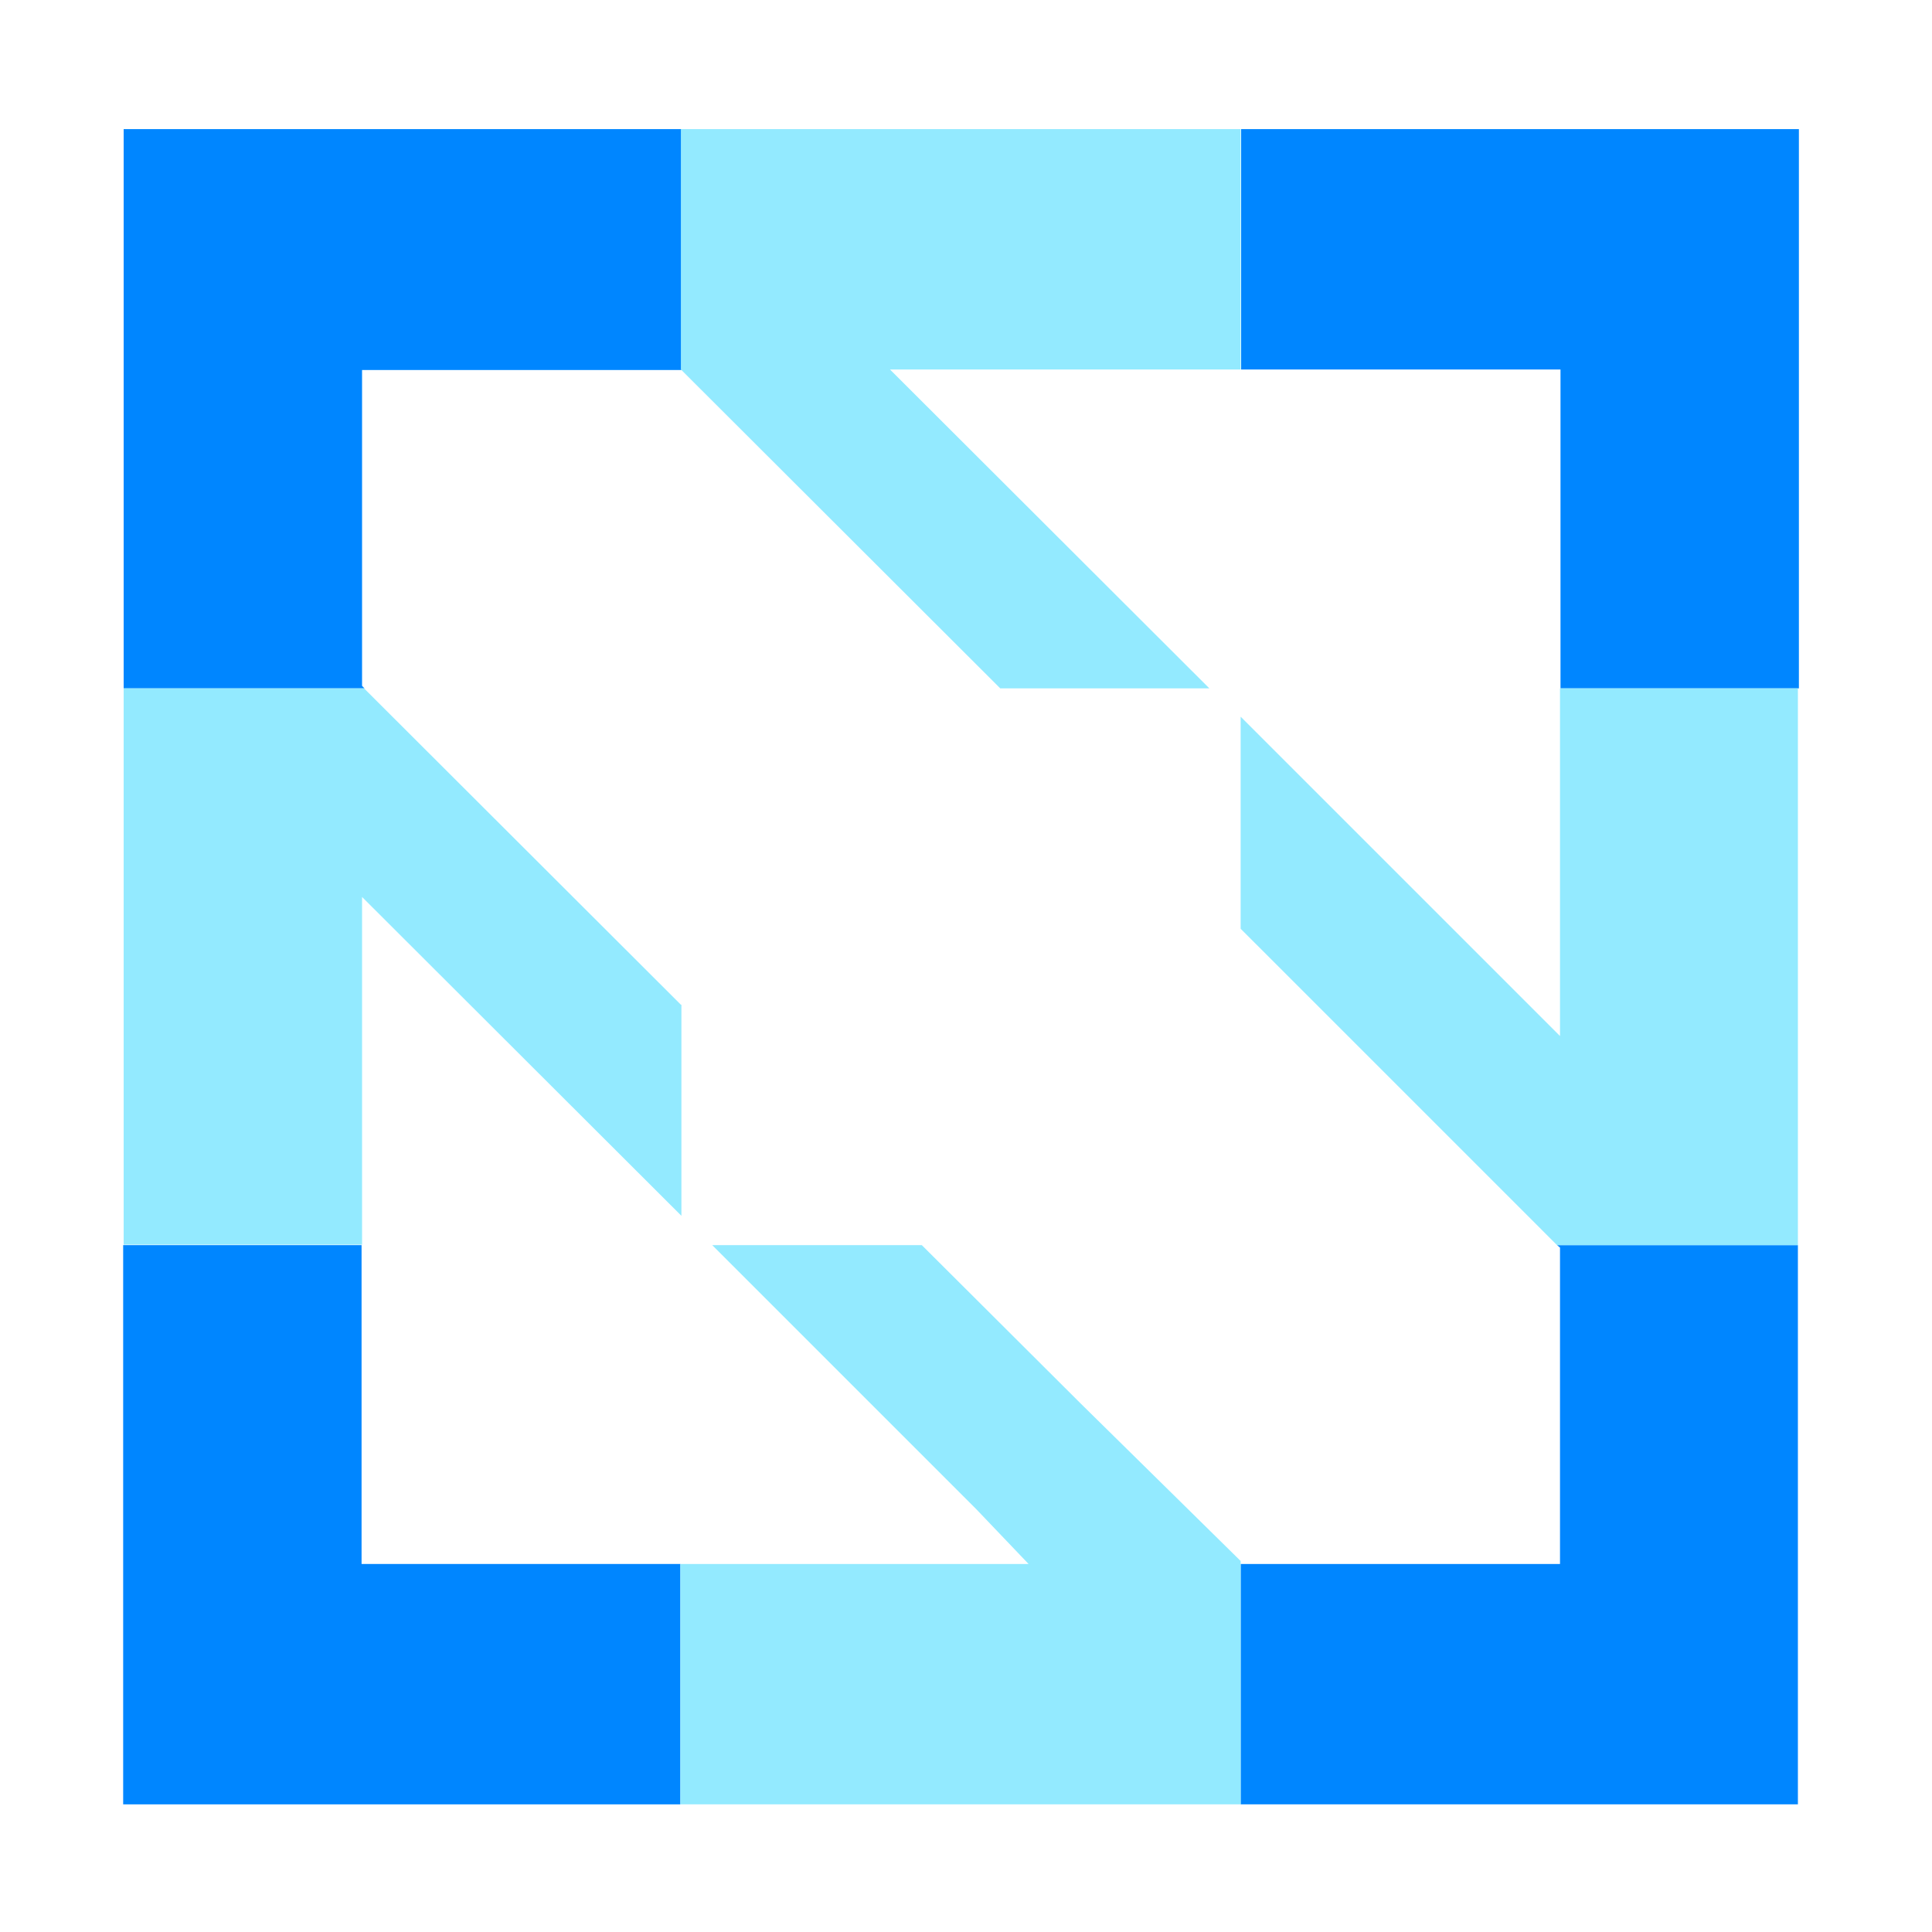
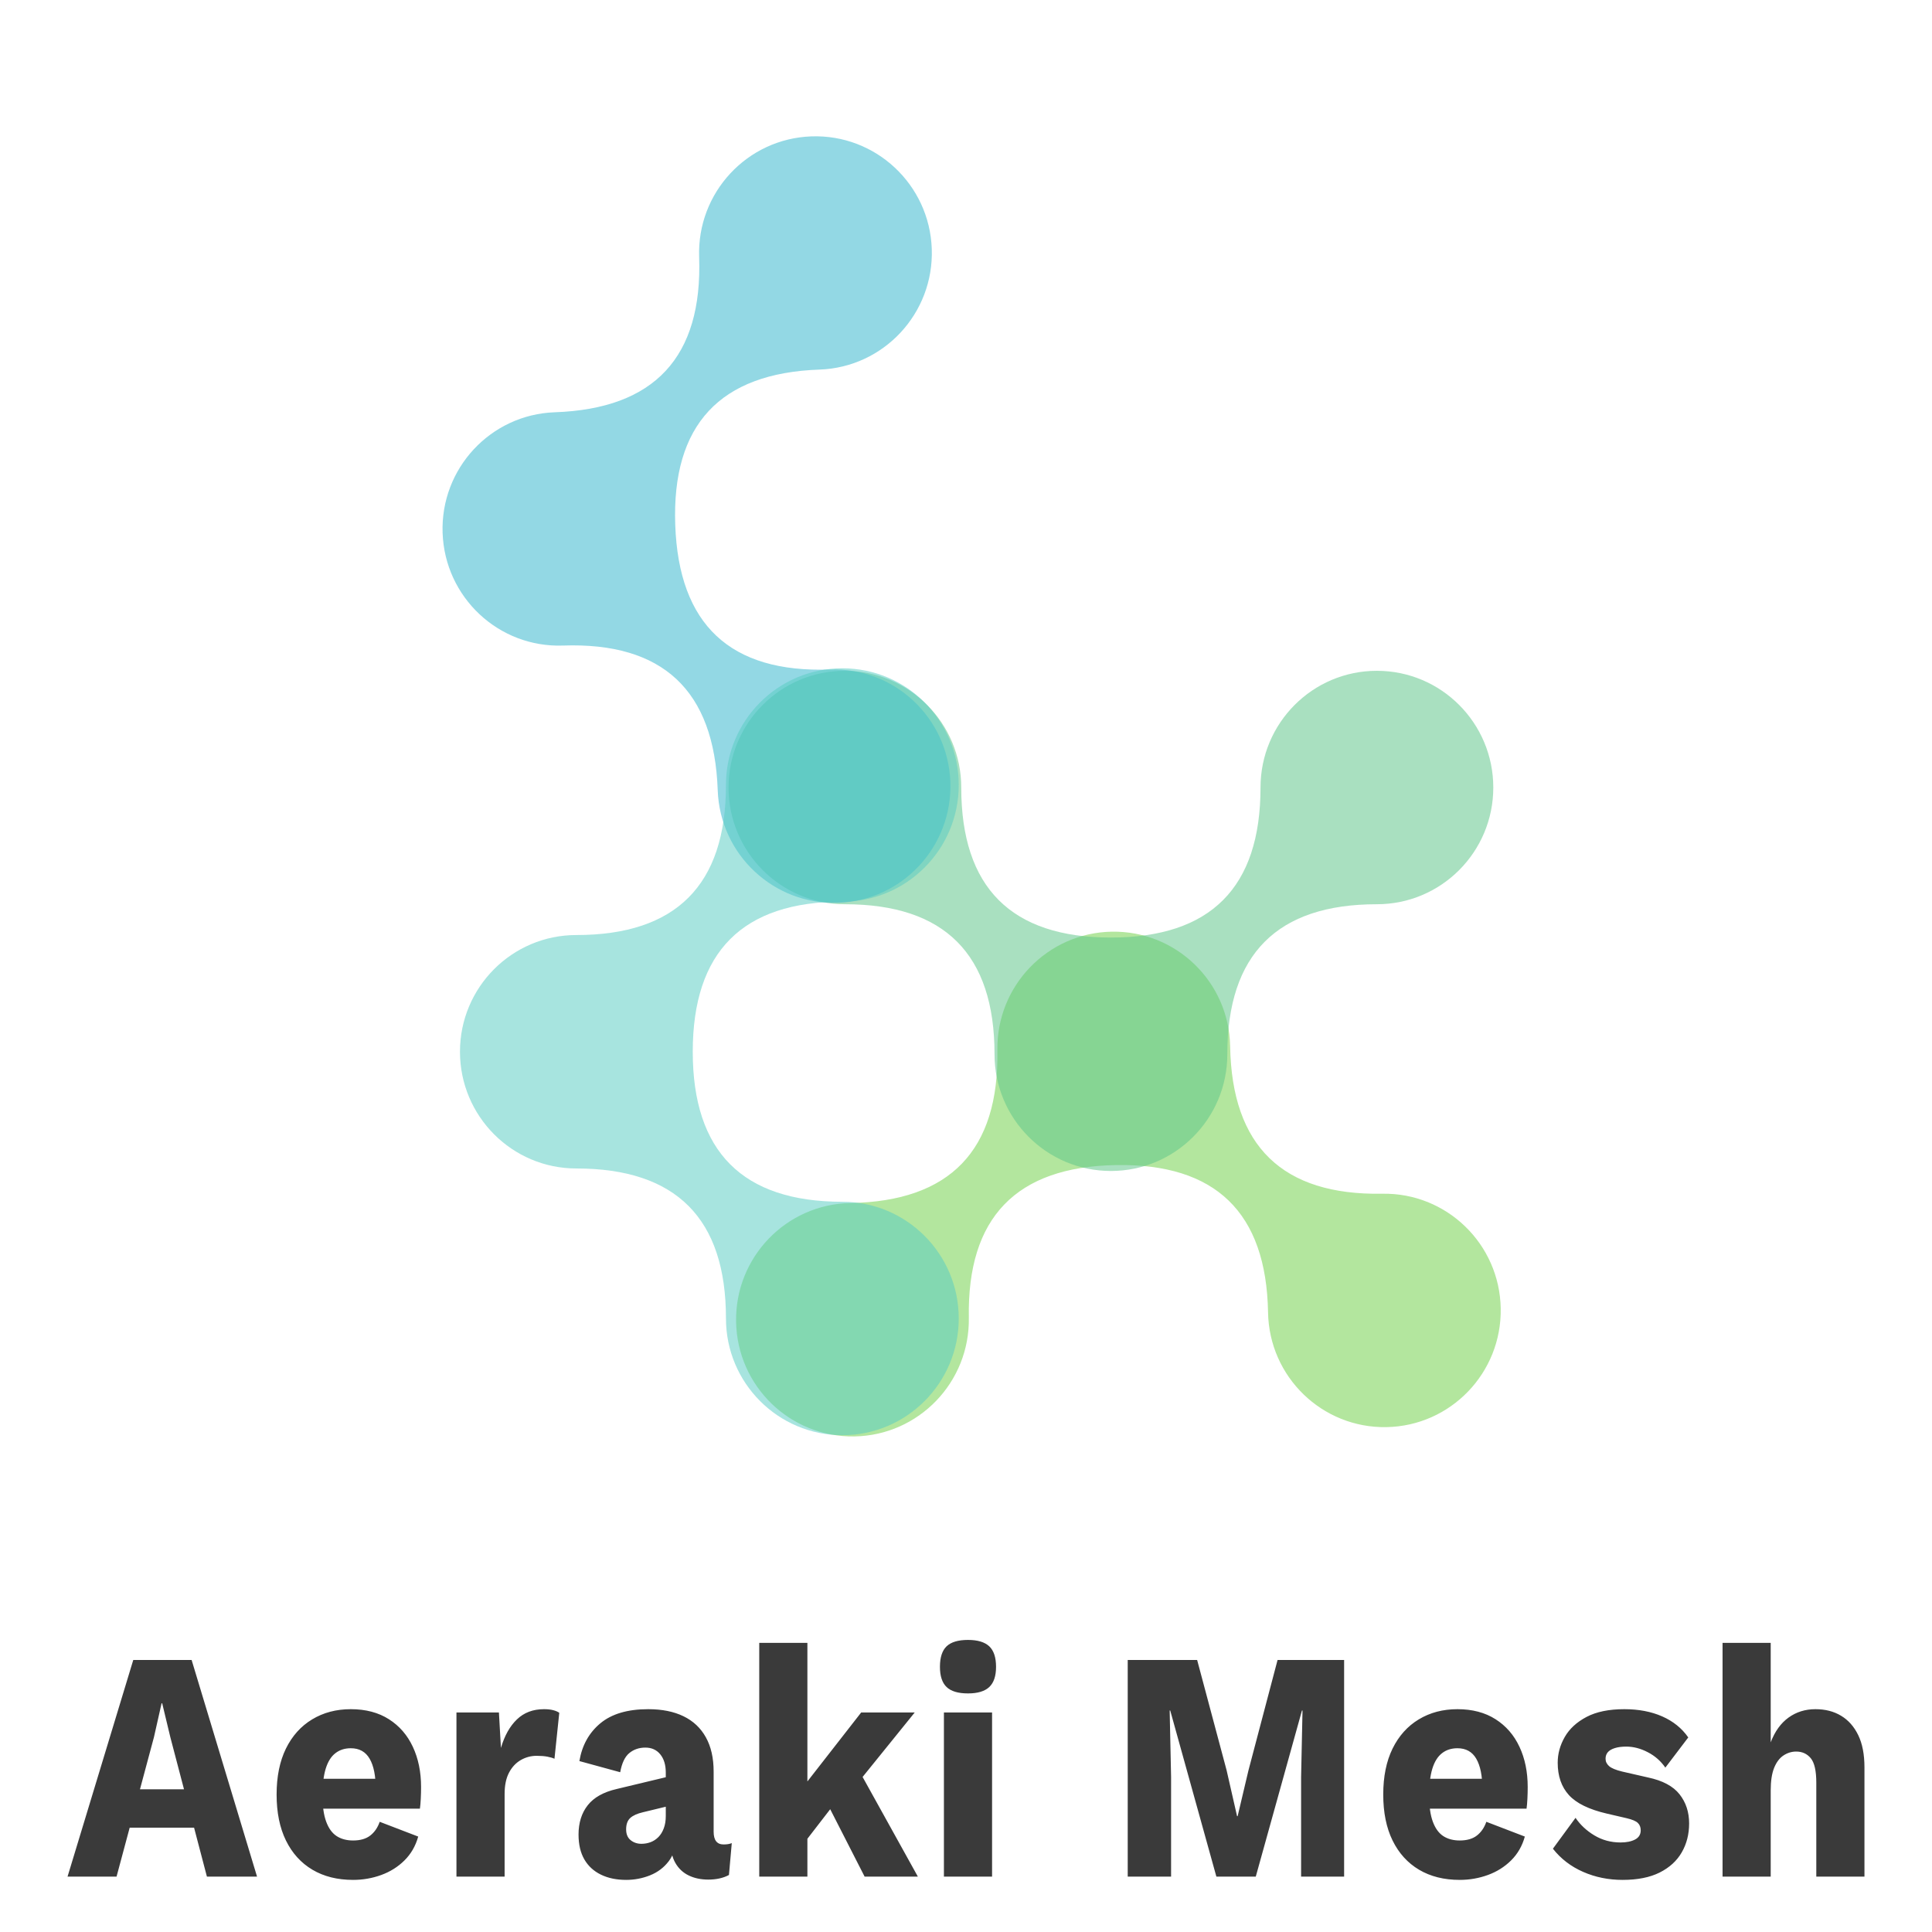
- <svg xmlns="http://www.w3.org/2000/svg" version="1.1" id="a" x="0px" y="0px" viewBox="0 0 389 389" style="enable-background:new 0 0 389 389;" xml:space="preserve">
-   <style type="text/css">
- 	.st0{fill:#0086FF;}
- 	.st1{fill:#93EAFF;}
- </style>
-   <g>
-     <path class="st0" d="M72.8,250.7h-48v112.6h112.2v-48.4H72.8V250.7z" />
-     <path class="st0" d="M314.1,251.2v63.7h-64.3v48.4h112.2V250.7h-48.5L314.1,251.2z" />
-     <path class="st0" d="M24.9,138.6h48.5l-0.5-0.5V74.5h64.3V26H24.9V138.6z" />
-     <path class="st0" d="M249.9,26v48.4h64.3v64.2h48V26C362.1,26,249.9,26,249.9,26z" />
-     <path class="st1" d="M243.5,138.6l-64.3-64.2h70.6V26H137.1v48.4l64.3,64.2H243.5z" />
-     <path class="st1" d="M185.6,250.7h-42.2l53.2,53.2l10.5,11h-70.1v48.4h112.8v-49l-32.1-31.6L185.6,250.7z" />
-     <path class="st1" d="M314.1,138.6v70l-11.1-11.1l-53.2-53.2V187l31.6,31.6l32.1,32.1h48.5V138.6H314.1L314.1,138.6z" />
-     <path class="st1" d="M137.1,202.3l-63.8-63.7H24.9v112h48v-70l64.3,64.2V202.3z" />
+ <svg xmlns="http://www.w3.org/2000/svg" width="512" height="512" style="" viewBox="0 0 512 512" data-svgdocument="" id="_2di-DRmeDoMA4lTOmniWd" class="fl-svgdocument" x="0" y="0" overflow="hidden">
+   <defs id="_kUKYqUbavoIVScfN5ZMPl" transform="matrix(1.57802, 0, 0, 1.57802, -142.3381, 2.228729)">
+     <linearGradient id="linearGradientSke8mc8dc78y" x1="0" y1="0.5" x2="1" y2="0.5">
+       <stop id="_0vL9j3uBHszkYbuKwuGyl" offset="0%" stop-color="#74d14c" stop-opacity="0.54" />
+       <stop id="_dcBx2dYlTFeyZe4q8NHMs" offset="100%" stop-color="#74d14c" stop-opacity="0.54" />
+     </linearGradient>
+     <linearGradient id="linearGradientSke8mc8dc794" x1="0" y1="0.5" x2="1" y2="0.5">
+       <stop id="_-hFu48ahonb-zjcsq32pY" offset="0%" stop-color="#61c78c" stop-opacity="0.54" />
+       <stop id="_LYe0wNvW1dV2rkf8SXDbW" offset="100%" stop-color="#61c78c" stop-opacity="0.54" />
+     </linearGradient>
+     <linearGradient id="linearGradientSke8mc8dc79a" x1="0" y1="0.5" x2="1" y2="0.5">
+       <stop id="_dUlq_yZY77ua8IA9h7gZm" offset="0%" stop-color="#33b5cc" stop-opacity="0.53" />
+       <stop id="_RlHhXWX8M4aKm2JFNKsJ8" offset="100%" stop-color="#33b5cc" stop-opacity="0.53" />
+     </linearGradient>
+     <linearGradient id="linearGradientSke8mc8dc79g" x1="0" y1="0.5" x2="1" y2="0.5">
+       <stop id="_EvjGV52iHX-f8-WdfZ489" offset="0%" stop-color="#5accc2" stop-opacity="0.53" />
+       <stop id="_Lmpl-hNvOMPymZsP-n9L4" offset="100%" stop-color="#5accc2" stop-opacity="0.53" />
+     </linearGradient>
+   </defs>
+   <g id="_62xLwANduGTY0AnIuSX2r" transform="matrix(1.535579, 0, 0, 1.539909, -148.762, -22.03793)">
+     <path id="_Et9Jd8x5GnV205iHKGYJy" fill-rule="evenodd" clip-rule="evenodd" d="M73.232,28.96c-5.631,0-10.194,4.567-10.194,10.197   c0,8.74-4.368,13.108-13.11,13.108c-8.737,0-13.111-4.369-13.111-13.108c0-5.63-4.563-10.197-10.194-10.197   s-10.194,4.567-10.194,10.197c0,5.631,4.563,10.198,10.194,10.198c8.742,0,13.111,4.369,13.111,13.111   c0,5.631,4.563,10.194,10.195,10.194c5.63,0,10.2-4.563,10.2-10.194c0-8.742,4.368-13.111,13.104-13.111   c5.637,0,10.2-4.567,10.2-10.198C83.433,33.527,78.869,28.96,73.232,28.96z" fill="url('#linearGradientSke8mc8dc78y')" transform="matrix(-1.969433, 0.034315, -0.034315, -1.969433, 389.5706, 316.0335)" />
+     <path id="_TnvFaCpgbUGY0RxVYO-a4" fill-rule="evenodd" clip-rule="evenodd" d="M73.232,28.96c-5.631,0-10.194,4.567-10.194,10.197   c0,8.74-4.368,13.108-13.11,13.108c-8.737,0-13.111-4.369-13.111-13.108c0-5.63-4.563-10.197-10.194-10.197   s-10.194,4.567-10.194,10.197c0,5.631,4.563,10.198,10.194,10.198c8.742,0,13.111,4.369,13.111,13.111   c0,5.631,4.563,10.194,10.195,10.194c5.63,0,10.2-4.563,10.2-10.194c0-8.742,4.368-13.111,13.104-13.111   c5.637,0,10.2-4.567,10.2-10.198C83.433,33.527,78.869,28.96,73.232,28.96z" fill="url('#linearGradientSke8mc8dc794')" transform="matrix(1.969739, 0, 0, 1.969739, 190.248, 72.70922)" />
+     <path id="_iTYV7qm-8bzYSiCWJ8dMw" fill-rule="evenodd" clip-rule="evenodd" d="M73.232,28.96c-5.631,0-10.194,4.567-10.194,10.197   c0,8.74-4.368,13.108-13.11,13.108c-8.737,0-13.111-4.369-13.111-13.108c0-5.63-4.563-10.197-10.194-10.197   s-10.194,4.567-10.194,10.197c0,5.631,4.563,10.198,10.194,10.198c8.742,0,13.111,4.369,13.111,13.111   c0,5.631,4.563,10.194,10.195,10.194c5.63,0,10.2-4.563,10.2-10.194c0-8.742,4.368-13.111,13.104-13.111   c5.637,0,10.2-4.567,10.2-10.198C83.433,33.527,78.869,28.96,73.232,28.96z" fill="url('#linearGradientSke8mc8dc79a')" transform="matrix(0.06878308, 1.968513, -1.968513, 0.06878308, 312.8594, 2.747023)" />
+     <path id="_5nDZzyVJrxnzkwt5atHt8" fill-rule="evenodd" clip-rule="evenodd" d="M73.232,28.96c-5.631,0-10.194,4.567-10.194,10.197   c0,8.74-4.368,13.108-13.11,13.108c-8.737,0-13.111-4.369-13.111-13.108c0-5.63-4.563-10.197-10.194-10.197   s-10.194,4.567-10.194,10.197c0,5.631,4.563,10.198,10.194,10.198c8.742,0,13.111,4.369,13.111,13.111   c0,5.631,4.563,10.194,10.195,10.194c5.63,0,10.2-4.563,10.2-10.194c0-8.742,4.368-13.111,13.104-13.111   c5.637,0,10.2-4.567,10.2-10.198C83.433,33.527,78.869,28.96,73.232,28.96z" fill="url('#linearGradientSke8mc8dc79g')" transform="matrix(0, 1.969739, -1.969739, 0, 319.3802, 96.96078)" />
  </g>
+   <path id="_AYvwbDQQ_P5-AJqsfVBLp" fill="#3a3a3a" transform="matrix(0.9846834, 0, 0, 1.141293, 258.0298, 497.3235)" text="Aeraki Mesh" text-anchor="middle" font-size="100" letter-spacing="3" side="left" offset="0.5" dx="0" dy="0" space="preserve" href="" font-family="Work Sans" font-scale="contain" x="0" y="0" font-weight="700" data-fl-textpath="" path="M-244.165 0C-122.083 0 122.083 0 244.165 0" font-style="normal" d="M-230.675 0L-243.865 0L-226.175-50.31L-210.475-50.31L-192.865 0L-206.355 0L-216.185-32.32L-218.395-40.25L-218.555-40.25L-220.605-32.4L-230.675 0ZM-204.375-11.36L-232.345-11.36L-232.345-20.28L-204.375-20.28L-204.375-11.36ZM-167.02 0.76L-167.02 0.76Q-173.35 0.76 -177.96-1.6Q-182.57-3.96 -185.09-8.39Q-187.6-12.81 -187.6-19.06L-187.6-19.06Q-187.6-25.31 -185.09-29.73Q-182.57-34.15 -178.04-36.51Q-173.5-38.88 -167.63-38.88L-167.63-38.88Q-161.61-38.88 -157.38-36.55Q-153.15-34.23 -150.94-30.15Q-148.72-26.07 -148.72-20.81L-148.72-20.81Q-148.72-19.44 -148.8-18.07Q-148.88-16.69 -149.03-15.78L-149.03-15.78L-179.22-15.78L-179.22-22.72L-154.75-22.72L-160.92-20.35Q-160.92-24.93 -162.56-27.37Q-164.2-29.81 -167.63-29.81L-167.63-29.81Q-170.07-29.81 -171.78-28.66Q-173.5-27.52 -174.38-25.08Q-175.25-22.64 -175.25-18.83L-175.25-18.83Q-175.25-15.09 -174.26-12.77Q-173.27-10.44 -171.44-9.41Q-169.61-8.39 -167.02-8.39L-167.02-8.39Q-164.12-8.39 -162.41-9.53Q-160.69-10.67 -159.85-12.73L-159.85-12.73L-149.49-9.3Q-150.55-6.02 -153.18-3.77Q-155.81-1.52 -159.43-0.38Q-163.06 0.76 -167.02 0.76ZM-126.236 0L-139.196 0L-139.196-38.12L-127.766-38.12L-127.226-29.88Q-125.776-34.15 -122.916-36.51Q-120.066-38.88 -115.636-38.88L-115.636-38.88Q-114.196-38.88 -113.166-38.65Q-112.136-38.42 -111.526-38.04L-111.526-38.04L-112.816-27.37Q-113.586-27.67 -114.766-27.86Q-115.946-28.05 -117.626-28.05L-117.626-28.05Q-119.906-28.05 -121.896-27.06Q-123.876-26.07 -125.056-24.13Q-126.236-22.18 -126.236-19.21L-126.236-19.21L-126.236 0ZM-82.86-14.1L-82.86-24.16Q-82.86-26.83 -84.35-28.4Q-85.83-29.96 -88.35-29.96L-88.35-29.96Q-90.87-29.96 -92.66-28.7Q-94.45-27.44 -95.13-24.24L-95.13-24.24L-106.11-26.83Q-105.04-32.32 -100.47-35.6Q-95.9-38.88 -87.59-38.88L-87.59-38.88Q-82.02-38.88 -78.1-37.24Q-74.17-35.6 -72.08-32.36Q-69.98-29.12 -69.98-24.39L-69.98-24.39L-69.98-10.44Q-69.98-7.47 -67.31-7.47L-67.31-7.47Q-65.94-7.47 -65.1-7.78L-65.1-7.78L-65.86-0.38Q-68.15 0.69 -71.43 0.69L-71.43 0.69Q-74.4 0.69 -76.69-0.27Q-78.97-1.22 -80.27-3.16Q-81.57-5.11 -81.57-8.08L-81.57-8.08L-81.57-8.54L-80.12-9.07Q-80.12-5.79 -82.06-3.58Q-84.01-1.37 -87.09-0.3Q-90.18 0.76 -93.53 0.76L-93.53 0.76Q-97.42 0.76 -100.32-0.46Q-103.22-1.68 -104.78-4Q-106.34-6.33 -106.34-9.76L-106.34-9.76Q-106.34-13.87 -103.86-16.58Q-101.39-19.29 -96.05-20.35L-96.05-20.35L-81.64-23.33L-81.72-16.47L-89.04-14.94Q-91.32-14.48 -92.43-13.61Q-93.53-12.73 -93.53-10.98L-93.53-10.98Q-93.53-9.3 -92.31-8.46Q-91.09-7.62 -89.42-7.62L-89.42-7.62Q-88.12-7.62 -86.94-8Q-85.76-8.39 -84.84-9.19Q-83.93-9.99 -83.4-11.21Q-82.86-12.43 -82.86-14.1L-82.86-14.1ZM-30.266-38.12L-15.856-38.12L-34.146-18.6L-36.586-17.91L-47.496-5.72L-47.566-18.98L-30.266-38.12ZM-57.706-54.28L-44.746-54.28L-44.746 0L-57.706 0L-57.706-54.28ZM-40.626-19.06L-32.166-26.68L-15.016 0L-29.346 0L-40.626-19.06ZM-1.524-42.54L-1.524-42.54Q-5.484-42.54 -7.284-44.02Q-9.074-45.51 -9.074-48.71L-9.074-48.71Q-9.074-51.99 -7.284-53.48Q-5.484-54.96 -1.524-54.96L-1.524-54.96Q 2.366-54.96  4.196-53.48Q 6.026-51.99  6.026-48.71L 6.026-48.71Q 6.026-45.51  4.196-44.02Q 2.366-42.54 -1.524-42.54ZM-8.004-38.12L 4.956-38.12L 4.956 0L-8.004 0L-8.004-38.12ZM 81.794-50.31L 99.704-50.31L 99.704 0L 88.124 0L 88.124-23.1L 88.504-38.57L 88.354-38.57L 75.924 0L 65.324 0L 52.904-38.57L 52.754-38.57L 53.134-23.1L 53.134 0L 41.464 0L 41.464-50.31L 60.144-50.31L 68.074-24.7L 70.894-14.03L 71.044-14.03L 73.944-24.62L 81.794-50.31ZM 130.811 0.76L 130.811 0.76Q 124.481 0.76  119.871-1.6Q 115.261-3.96  112.741-8.39Q 110.231-12.81  110.231-19.06L 110.231-19.06Q 110.231-25.31  112.741-29.73Q 115.261-34.15  119.791-36.51Q 124.331-38.88  130.201-38.88L 130.201-38.88Q 136.221-38.88  140.451-36.55Q 144.681-34.23  146.891-30.15Q 149.111-26.07  149.111-20.81L 149.111-20.81Q 149.111-19.44  149.031-18.07Q 148.951-16.69  148.801-15.78L 148.801-15.78L 118.611-15.78L 118.611-22.72L 143.081-22.72L 136.911-20.35Q 136.911-24.93  135.271-27.37Q 133.631-29.81  130.201-29.81L 130.201-29.81Q 127.761-29.81  126.051-28.66Q 124.331-27.52  123.451-25.08Q 122.581-22.64  122.581-18.83L 122.581-18.83Q 122.581-15.09  123.571-12.77Q 124.561-10.44  126.391-9.41Q 128.221-8.39  130.811-8.39L 130.811-8.39Q 133.711-8.39  135.421-9.53Q 137.141-10.67  137.981-12.73L 137.981-12.73L 148.341-9.3Q 147.281-6.02  144.651-3.77Q 142.021-1.52  138.401-0.38Q 134.771 0.76  130.811 0.76ZM 174.645 0.76L 174.645 0.76Q 168.925 0.76  164.005-1.11Q 159.095-2.97  155.895-6.48L 155.895-6.48L 161.985-13.65Q 163.895-11.21  167.055-9.57Q 170.225-7.93  174.105-7.93L 174.105-7.93Q 176.475-7.93  177.995-8.61Q 179.525-9.3  179.525-10.75L 179.525-10.75Q 179.525-11.82  178.755-12.46Q 177.995-13.11  175.715-13.57L 175.715-13.57L 170.375-14.64Q 163.205-16.08  160.195-18.94Q 157.185-21.8  157.185-26.45L 157.185-26.45Q 157.185-29.58  159.095-32.44Q 160.995-35.29  164.965-37.09Q 168.925-38.88  175.105-38.88L 175.105-38.88Q 180.895-38.88  185.315-37.2Q 189.735-35.52  192.325-32.32L 192.325-32.32L 186.155-25.31Q 184.325-27.6  181.425-28.89Q 178.535-30.19  175.635-30.19L 175.635-30.19Q 173.805-30.19  172.545-29.84Q 171.285-29.5  170.675-28.89Q 170.065-28.28  170.065-27.37L 170.065-27.37Q 170.065-26.38  171.025-25.65Q 171.975-24.93  174.565-24.39L 174.565-24.39L 181.505-23.02Q 187.375-21.95  189.965-19.13Q 192.555-16.31  192.555-12.35L 192.555-12.35Q 192.555-8.61  190.575-5.64Q 188.595-2.67  184.625-0.95Q 180.665 0.76  174.645 0.76ZM 214.512 0L 201.552 0L 201.552-54.28L 214.512-54.28L 214.512-31.18Q 216.192-34.99  219.312-36.93Q 222.442-38.88  226.552-38.88L 226.552-38.88Q 230.522-38.88  233.452-37.35Q 236.392-35.83  238.062-32.86Q 239.742-29.88  239.742-25.38L 239.742-25.38L 239.742 0L 226.782 0L 226.782-21.8Q 226.782-25.92  225.302-27.48Q 223.812-29.04  221.372-29.04L 221.372-29.04Q 219.542-29.04  217.942-28.13Q 216.342-27.21  215.422-25.23Q 214.512-23.25  214.512-20.05L 214.512-20.05L 214.512 0Z" />
</svg>
